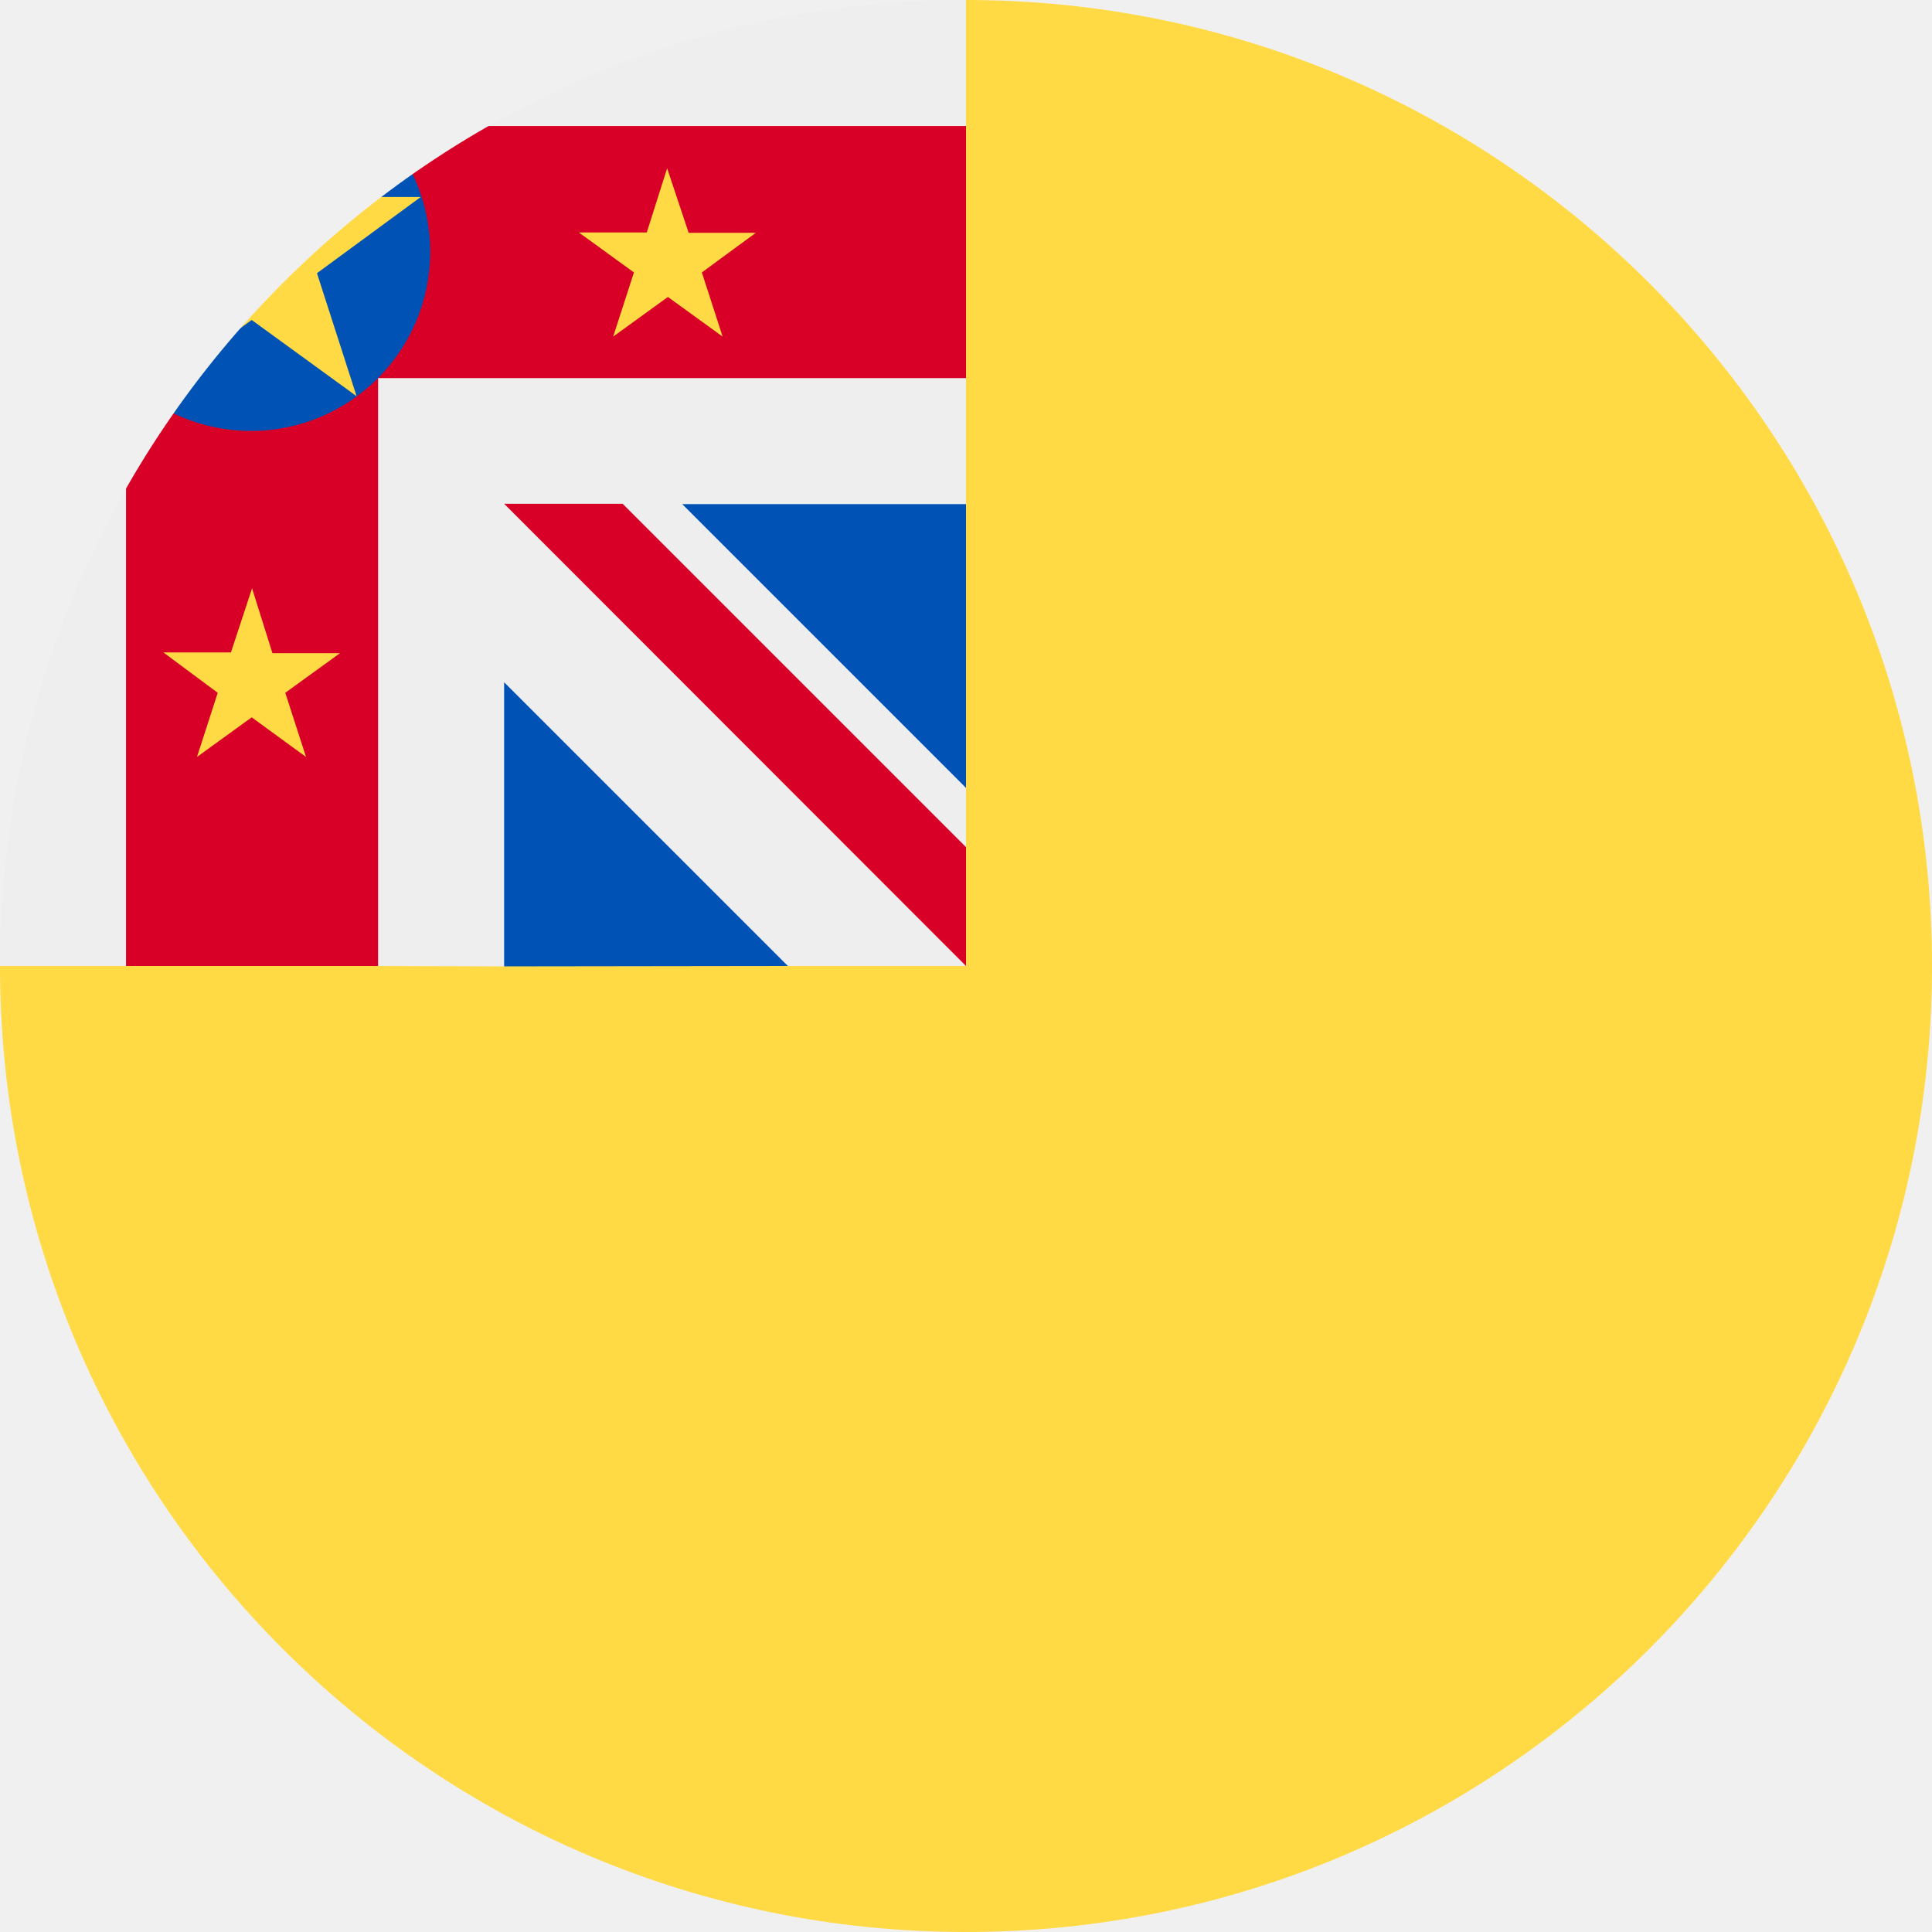
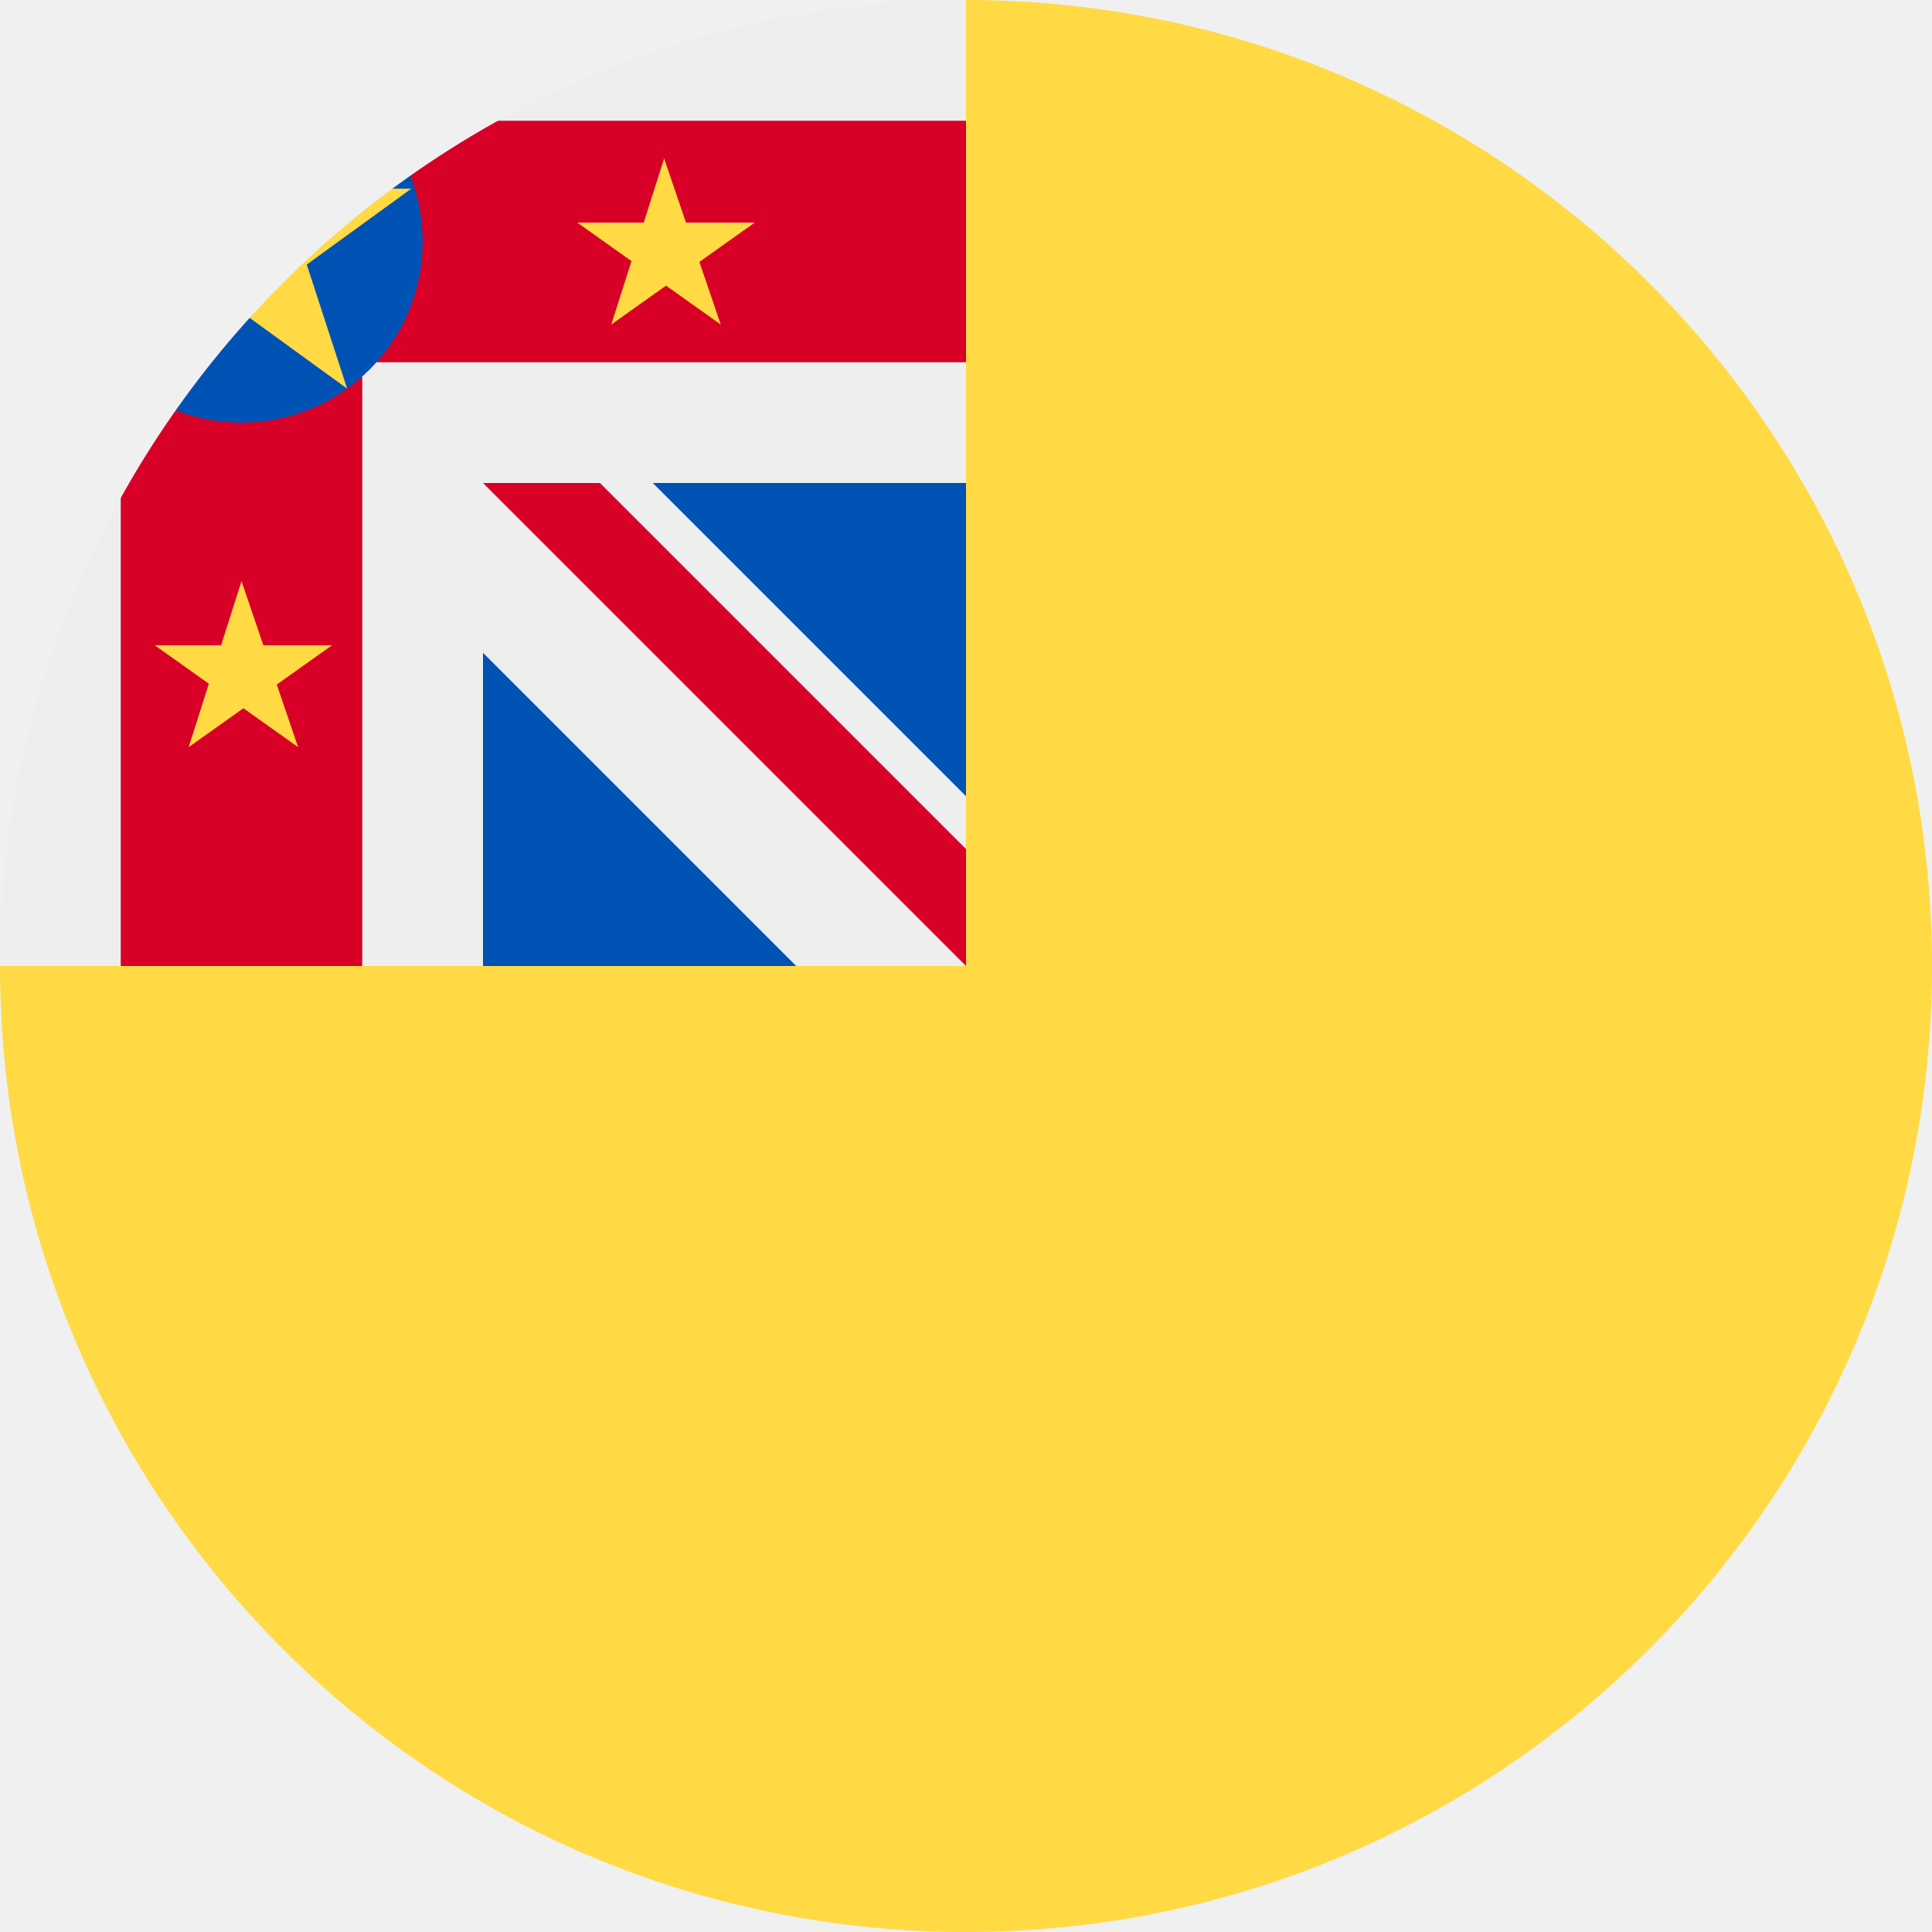
<svg xmlns="http://www.w3.org/2000/svg" width="512" height="512" viewBox="0 0 512 512">
  <mask id="a">
    <circle cx="256" cy="256" r="256" fill="#fff" />
  </mask>
  <g mask="url(#a)">
    <path fill="#ffda44" d="M0 256 256 0h256v512H0z" />
-     <path fill="#eee" d="M0 0h33.4l32 16.9L100.3 0H256v33.4l-14.8 33.5 14.8 33.3v33.4l-9.3 33.7 9.3 41.5v15.7l-6.2 11.6L256 256h-47.2l-39.3-7-35.9 7.1-33.4-.1-32.6-16.6L33.4 256H0V100.2l14.2-35.8L0 33.4z" />
-     <path fill="#d80027" d="M33.4 0v33.4H0v66.8h33.4V256h66.8V100.2H256V33.4H100.2V0H33.4zm100.2 133.5L256 256v-31.5l-91-91h-31.4z" />
-     <circle cx="66.5" cy="66.7" r="47.5" fill="#0052b4" />
-     <path fill="#ffda44" d="M66.5 19.5 56 52.2H21.5l27.9 20.2L38.8 105l27.9-20.2L94.5 105 84 72.4l27.5-20.2H77.2zm110.3 25.1-5.4 17h-18L168 72.2l-5.5 17L177 78.7l14.5 10.5-5.5-17 14.3-10.5h-17.8zm-110 111.3-5.6 17H43.3l14.4 10.7-5.5 17 14.5-10.5 14.4 10.5-5.5-17 14.5-10.5H72.2z" />
-     <path fill="#0052b4" d="M180.8 133.6H256v75.2zm-47.2 47.2v75.3l75.2-.1z" />
+     <path fill="#eee" d="M0 0v32l32 32L0 96v160h32l32-32 32 32h32l42-16 41 16h45l-8-16 8-15v-14l-16-42 16-41V96l-32-32 32-32V0H96L64 32 32 0Z" />
+     <path fill="#0052b4" d="M128 256v-83l83 83zm128-45-83-83h83z" />
+     <path fill="#d80027" d="m128 128 128 128v-31l-97-97Z" />
+     <path fill="#d80027" d="M32 0v32H0v64h32v160h64V96h160V32H96V0Z" />
+     <circle cx="64" cy="64" r="48" fill="#0052b4" />
+     <path fill="#ffda44" d="m50 198 14-44 15 44-38-27h47zM162 86l14-44 15 44-38-27h47ZM64 17l28 86-73-53h90l-73 53Z" />
  </g>
</svg>
